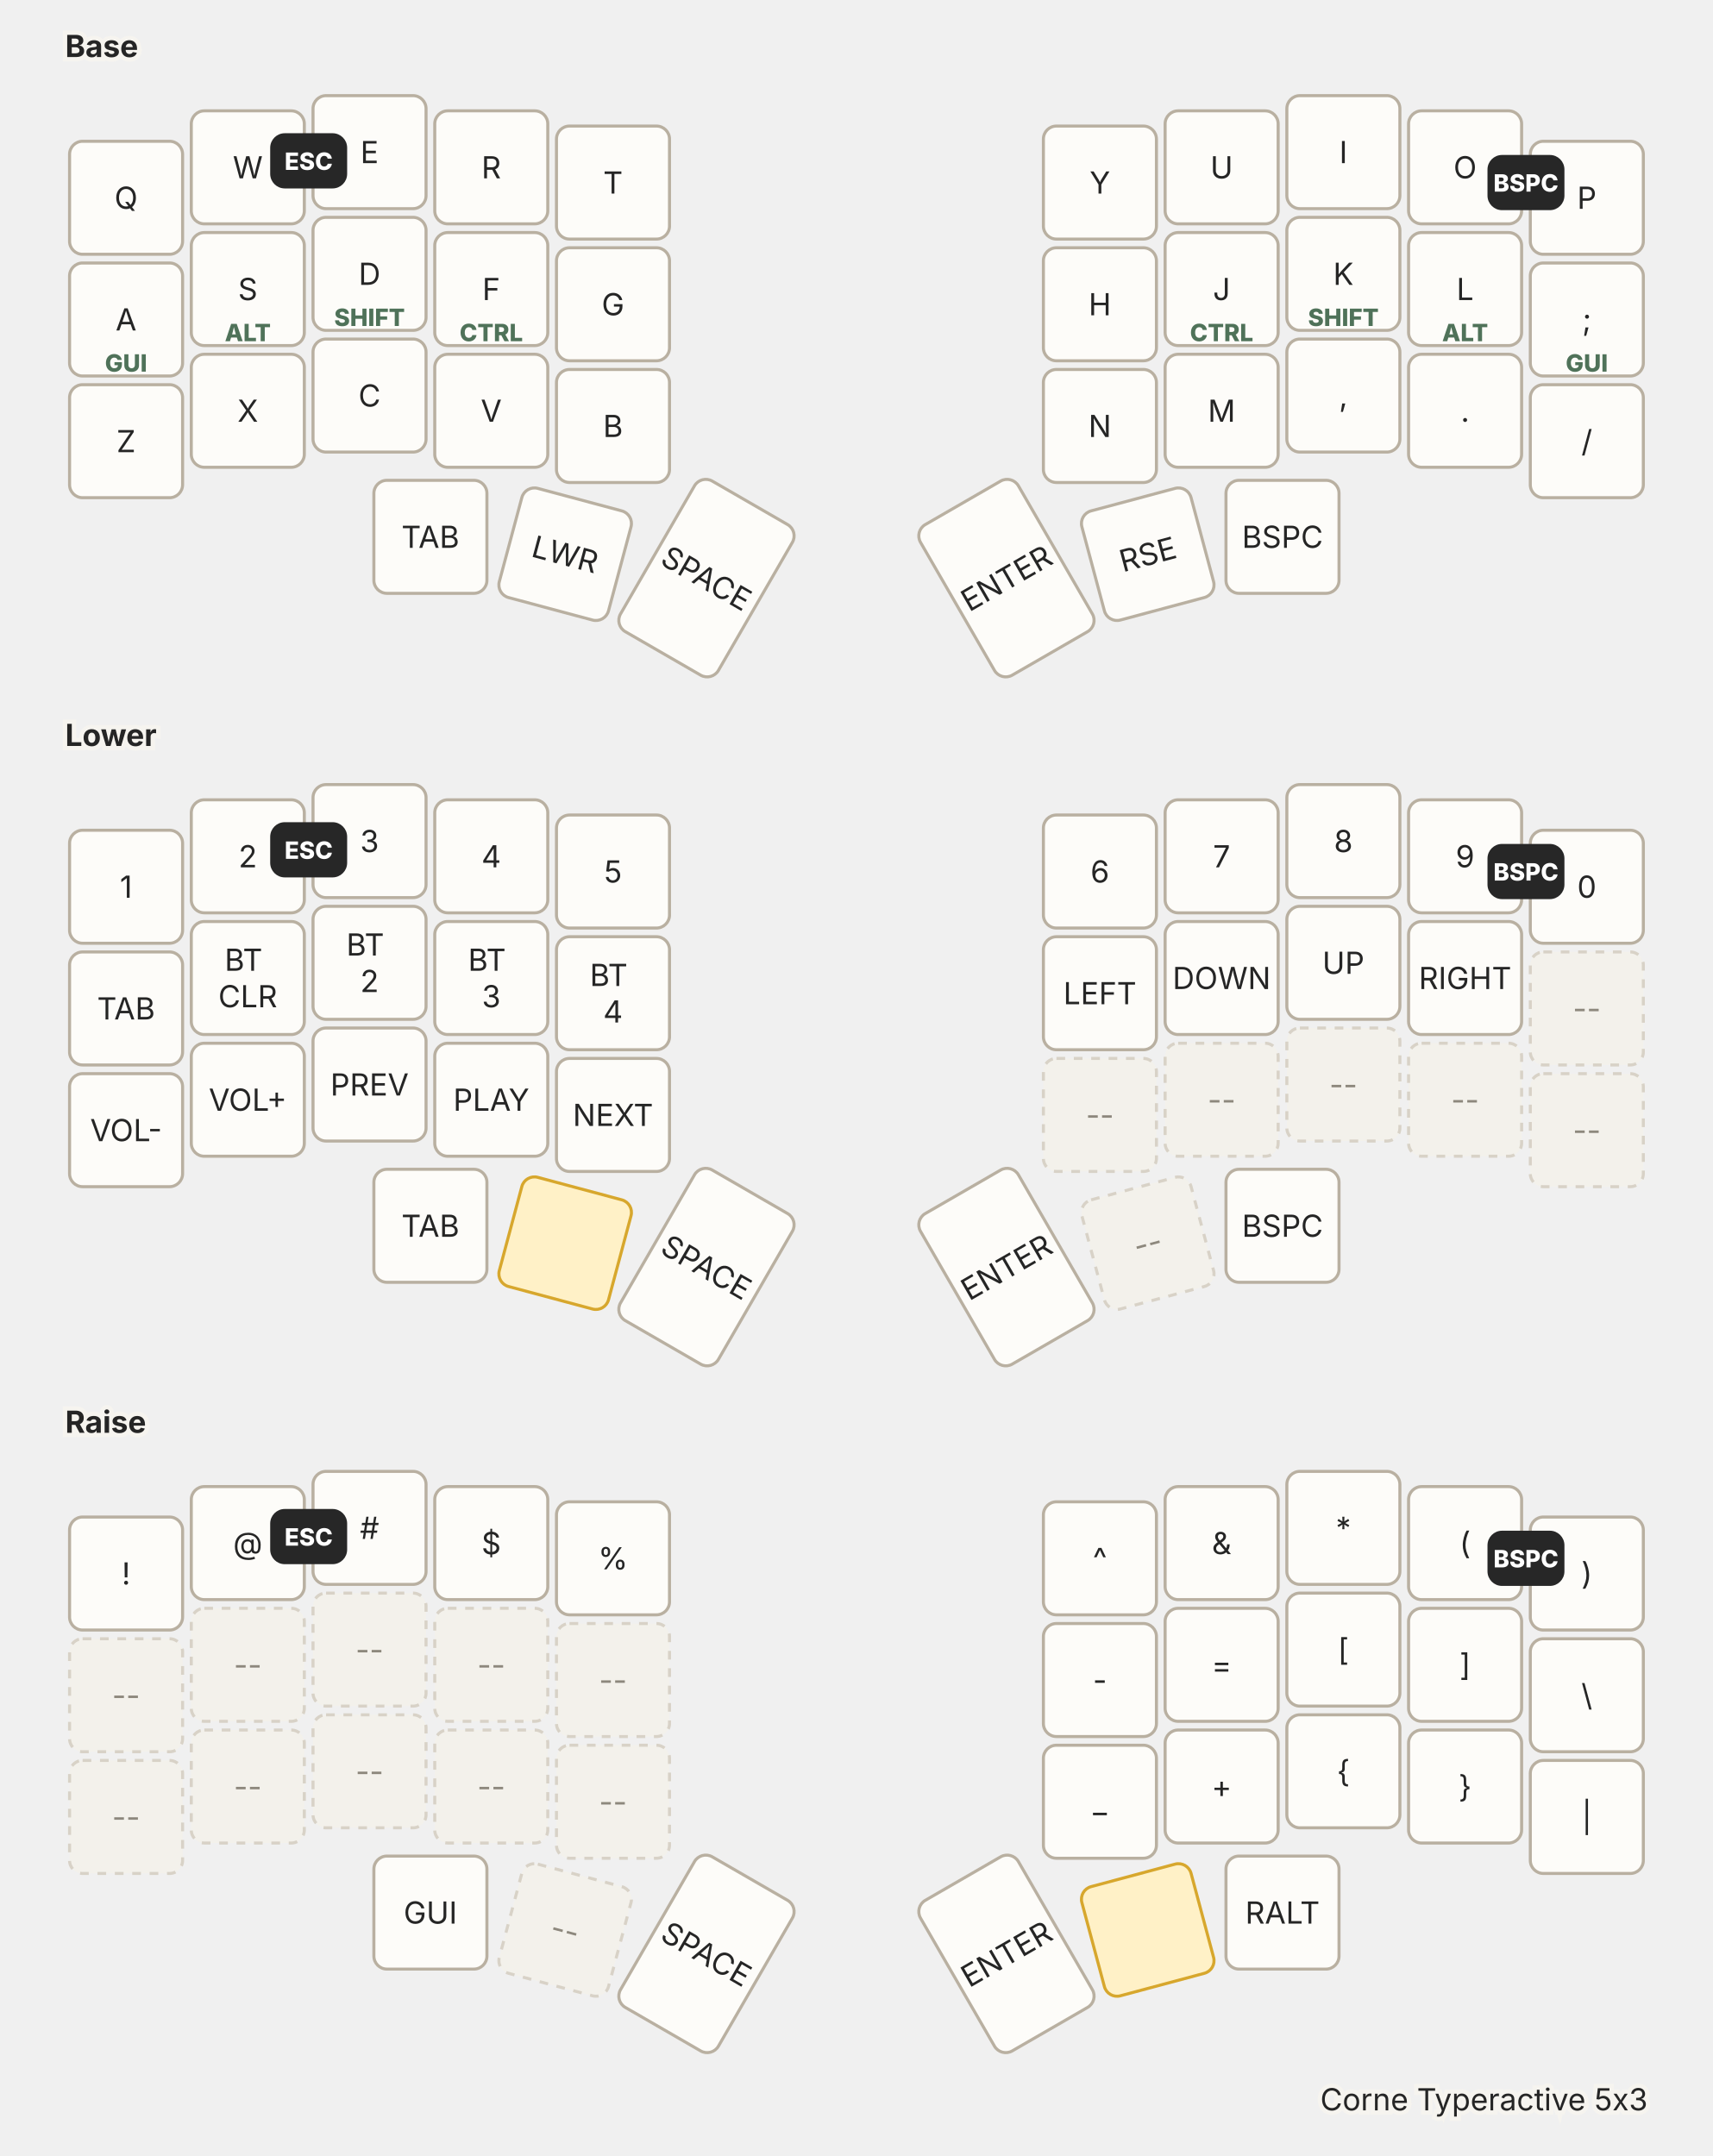
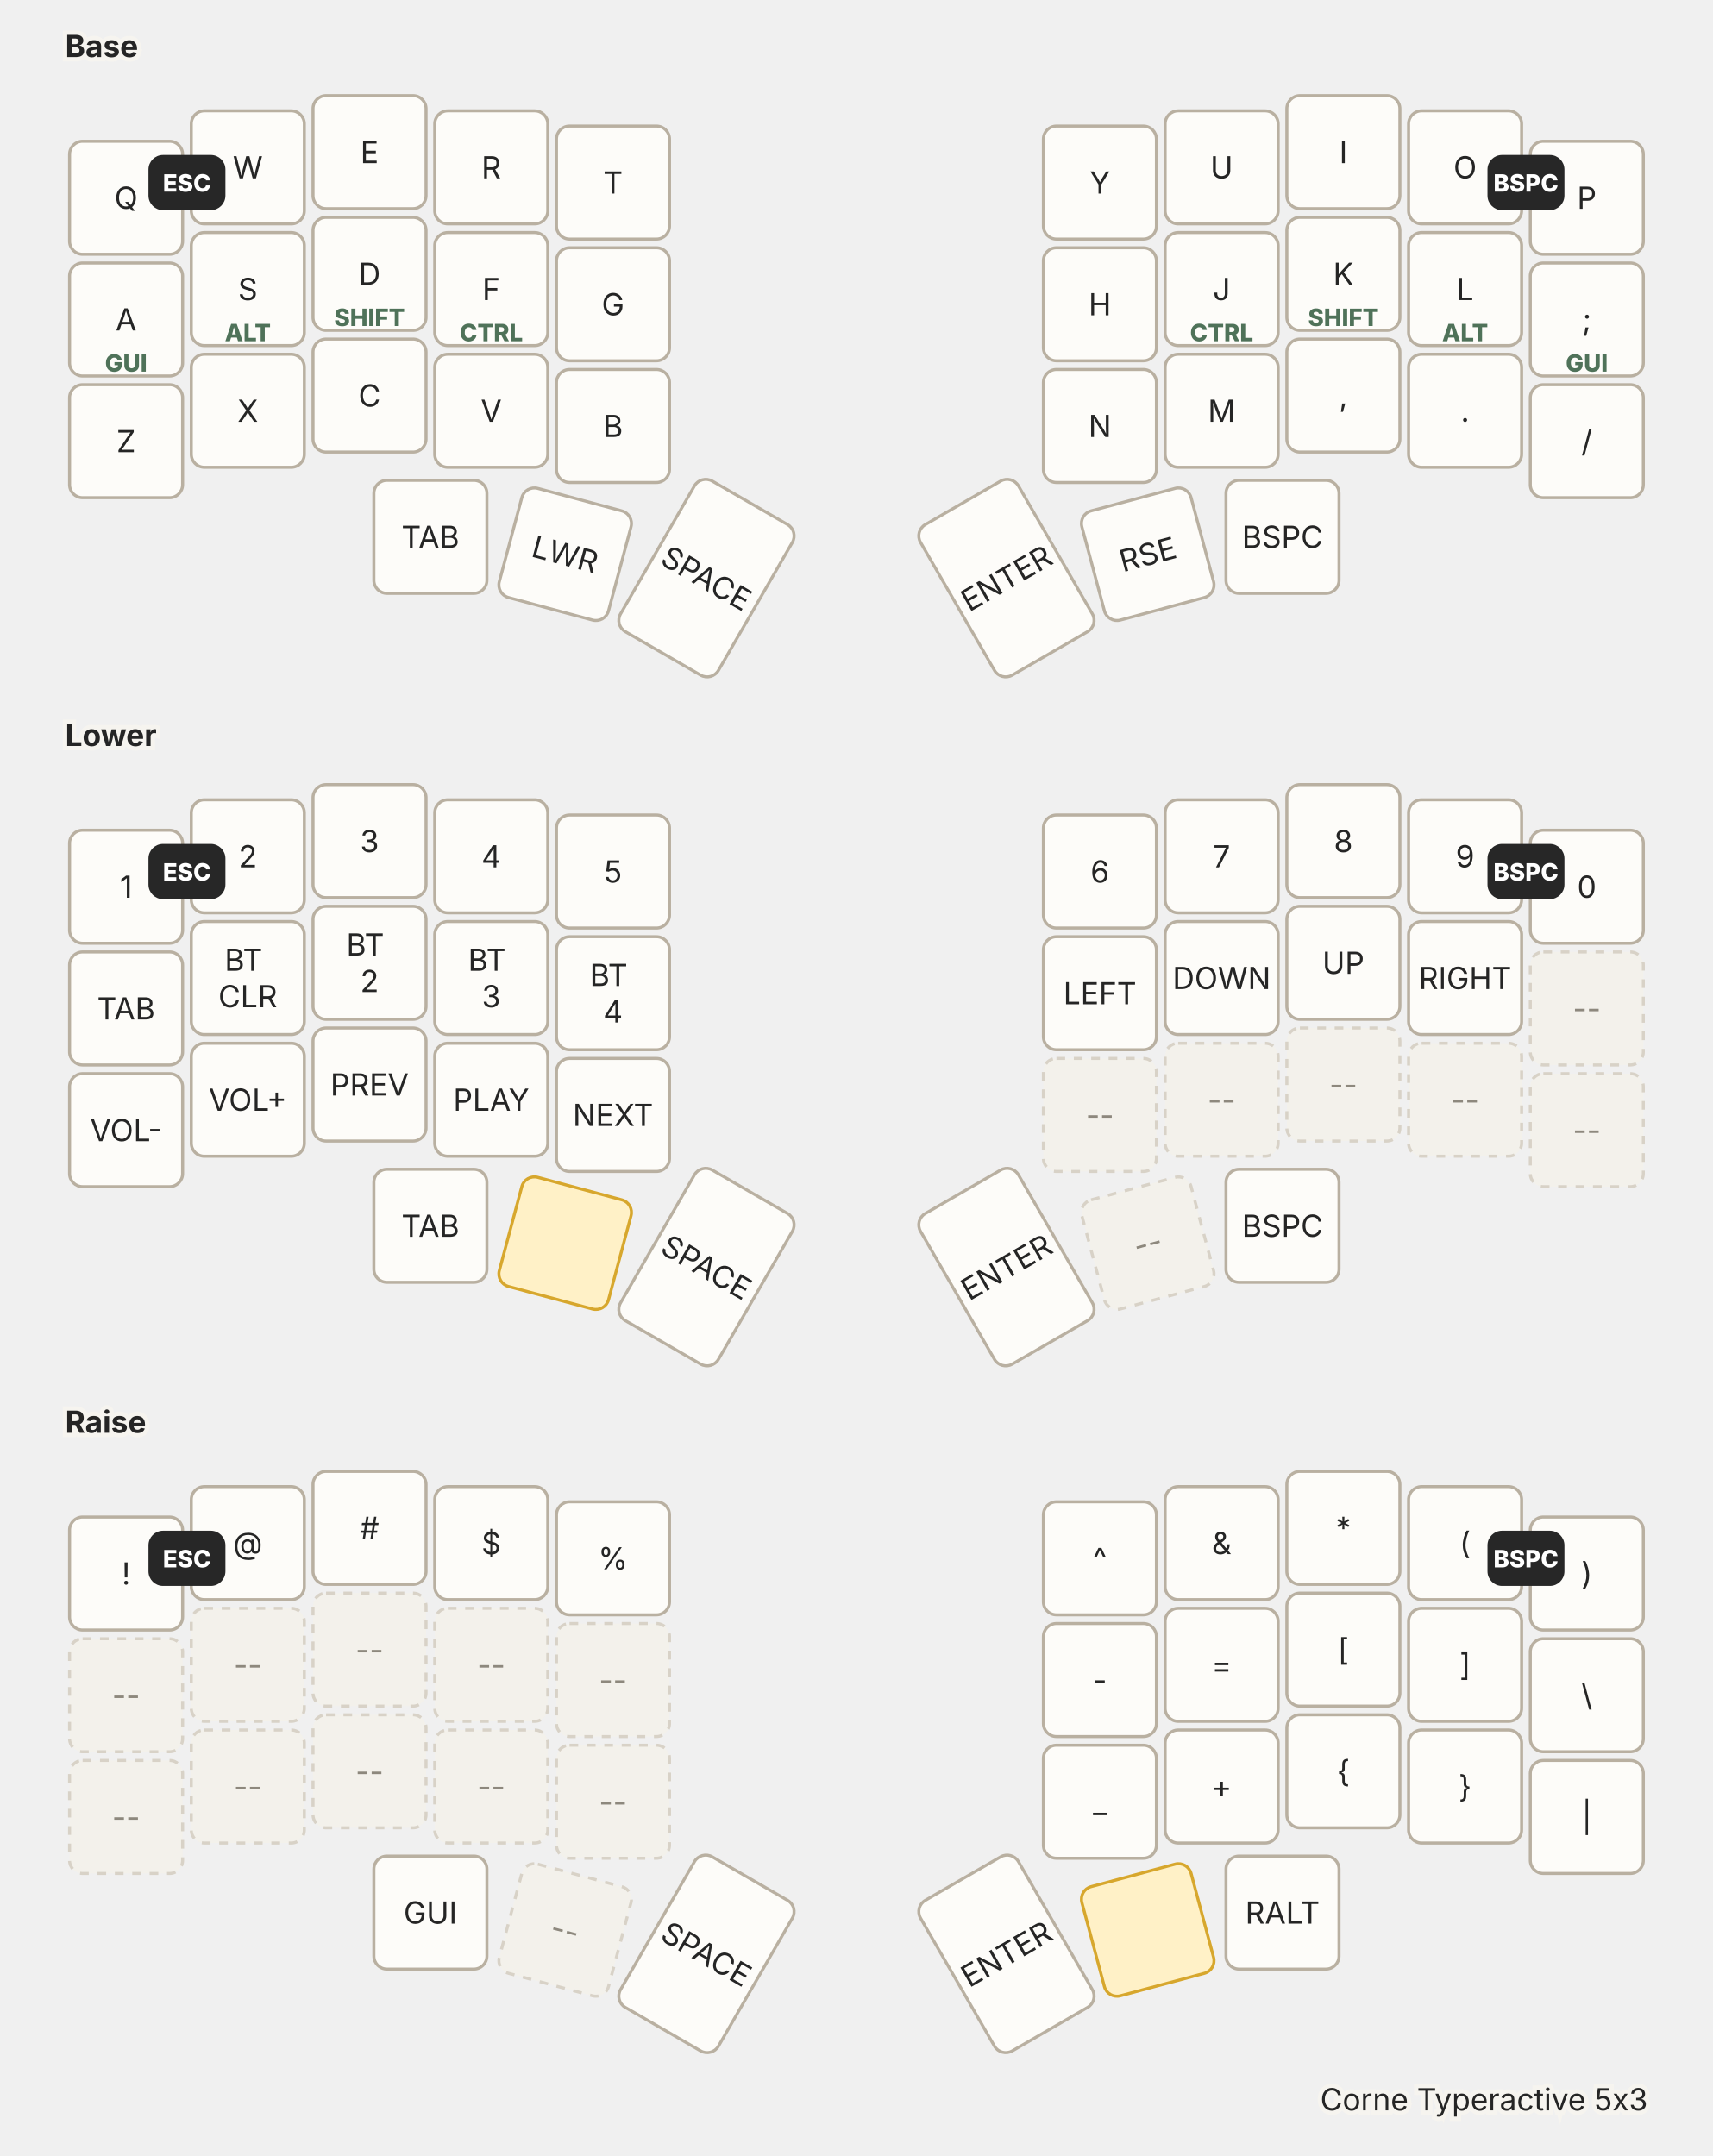
<svg xmlns="http://www.w3.org/2000/svg" width="788" height="992" viewBox="0 0 788 992" class="keymap">
  <style>/* inherit to force styles through use tags */
svg path {
    fill: inherit;
}

/* font and background color specifications */
svg.keymap {
    font-family: SFMono-Regular,Consolas,Liberation Mono,Menlo,monospace;
    font-size: 14px;
    font-kerning: normal;
    text-rendering: optimizeLegibility;
    fill: #24292e;
}

/* default key styling */
rect.key {
    fill: #f6f8fa;
}

rect.key, rect.combo {
    stroke: #c9cccf;
    stroke-width: 1;
}

/* default key side styling, only used is draw_key_sides is set */
rect.side {
    filter: brightness(90%);
}

/* color accent for combo boxes */
rect.combo, rect.combo-separate {
    fill: #cdf;
}

/* color accent for held keys */
rect.held, rect.combo.held {
    fill: #fdd;
}

/* color accent for ghost (optional) keys */
rect.ghost, rect.combo.ghost {
    stroke-dasharray: 4, 4;
    stroke-width: 2;
}

text {
    text-anchor: middle;
    dominant-baseline: middle;
}

/* styling for layer labels */
text.label {
    font-weight: bold;
    text-anchor: start;
    stroke: white;
    stroke-width: 4;
    paint-order: stroke;
}

/* styling for optional footer */
text.footer {
    text-anchor: end;
    dominant-baseline: auto;
    stroke: white;
    stroke-width: 4;
    paint-order: stroke;
}

/* styling for combo tap, and key non-tap label text */
text.combo, text.hold, text.shifted, text.left, text.right, text.tl, text.tr, text.bl, text.br {
    font-size: 11px;
}

text.hold, text.bl, text.br {
    text-anchor: middle;
    dominant-baseline: auto;
}

text.shifted, text.tl, text.tr {
    text-anchor: middle;
    dominant-baseline: hanging;
}

text.left, text.tl, text.bl {
    text-anchor: start;
}

text.right, text.tr, text.br {
    text-anchor: end;
}

text.layer-activator {
    text-decoration: underline;
}

/* styling for hold/shifted label text in combo box */
text.combo.hold, text.combo.shifted, text.combo.left, text.combo.right {
    font-size: 8px;
}

/* lighter symbol for transparent keys */
text.trans {
    fill: #7b7e81;
}

/* styling for combo dendrons */
path.combo {
    stroke-width: 1;
    stroke: gray;
    fill: none;
}

/* Start Tabler Icons Cleanup */
/* cannot use height/width with glyphs */
.icon-tabler &gt; path {
    fill: inherit;
    stroke: inherit;
    stroke-width: 2;
}
/* hide tabler's default box */
.icon-tabler &gt; path[stroke="none"][fill="none"] {
    visibility: hidden;
}
/* End Tabler Icons Cleanup */

svg.keymap {
  font-family: ui-sans-serif, system-ui, -apple-system, BlinkMacSystemFont, "Segoe UI", sans-serif;
  font-size: 14px;
  fill: #252525;
  background: #f6f4ef;
}

rect.key {
  fill: #fdfcf9;
}

rect.key,
rect.combo {
  stroke: #b9b0a1;
  stroke-width: 1.4;
}

rect.held {
  fill: #fff1c7;
  stroke: #d7a72d;
}

rect.trans {
  fill: #f3f1eb;
  stroke: #d8d2c7;
  stroke-dasharray: 4 4;
}

rect.combo {
  fill: #272727;
  stroke: #272727;
}

path.combo {
  stroke: #272727;
  stroke-width: 1.4;
}

text.combo {
  fill: #ffffff;
  font-weight: 800;
}

text.label,
text.footer {
  stroke: #f6f4ef;
  stroke-width: 4;
  paint-order: stroke;
}

text.hold {
  fill: #4f7259;
  font-weight: 800;
}

text.trans {
  fill: #8d887d;
}

text.layer-activator {
  text-decoration: none;
  font-weight: 800;
  fill: #8a6600;
}
</style>
  <g transform="translate(30, 0)" class="layer-Base">
    <text x="0" y="21" class="label" id="Base">Base</text>
    <g transform="translate(0, 42)">
      <g transform="translate(28, 49)" class="key keypos-0">
        <rect rx="6" ry="6" x="-26" y="-26" width="52" height="52" class="key" />
        <text x="0" y="0" class="key tap">Q</text>
      </g>
      <g transform="translate(84, 35)" class="key keypos-1">
        <rect rx="6" ry="6" x="-26" y="-26" width="52" height="52" class="key" />
        <text x="0" y="0" class="key tap">W</text>
      </g>
      <g transform="translate(140, 28)" class="key keypos-2">
        <rect rx="6" ry="6" x="-26" y="-26" width="52" height="52" class="key" />
        <text x="0" y="0" class="key tap">E</text>
      </g>
      <g transform="translate(196, 35)" class="key keypos-3">
        <rect rx="6" ry="6" x="-26" y="-26" width="52" height="52" class="key" />
        <text x="0" y="0" class="key tap">R</text>
      </g>
      <g transform="translate(252, 42)" class="key keypos-4">
        <rect rx="6" ry="6" x="-26" y="-26" width="52" height="52" class="key" />
        <text x="0" y="0" class="key tap">T</text>
      </g>
      <g transform="translate(476, 42)" class="key keypos-5">
        <rect rx="6" ry="6" x="-26" y="-26" width="52" height="52" class="key" />
        <text x="0" y="0" class="key tap">Y</text>
      </g>
      <g transform="translate(532, 35)" class="key keypos-6">
        <rect rx="6" ry="6" x="-26" y="-26" width="52" height="52" class="key" />
        <text x="0" y="0" class="key tap">U</text>
      </g>
      <g transform="translate(588, 28)" class="key keypos-7">
        <rect rx="6" ry="6" x="-26" y="-26" width="52" height="52" class="key" />
        <text x="0" y="0" class="key tap">I</text>
      </g>
      <g transform="translate(644, 35)" class="key keypos-8">
        <rect rx="6" ry="6" x="-26" y="-26" width="52" height="52" class="key" />
        <text x="0" y="0" class="key tap">O</text>
      </g>
      <g transform="translate(700, 49)" class="key keypos-9">
        <rect rx="6" ry="6" x="-26" y="-26" width="52" height="52" class="key" />
        <text x="0" y="0" class="key tap">P</text>
      </g>
      <g transform="translate(28, 105)" class="key keypos-10">
        <rect rx="6" ry="6" x="-26" y="-26" width="52" height="52" class="key" />
        <text x="0" y="0" class="key tap">A</text>
        <text x="0" y="24" class="key hold">GUI</text>
      </g>
      <g transform="translate(84, 91)" class="key keypos-11">
        <rect rx="6" ry="6" x="-26" y="-26" width="52" height="52" class="key" />
        <text x="0" y="0" class="key tap">S</text>
        <text x="0" y="24" class="key hold">ALT</text>
      </g>
      <g transform="translate(140, 84)" class="key keypos-12">
        <rect rx="6" ry="6" x="-26" y="-26" width="52" height="52" class="key" />
        <text x="0" y="0" class="key tap">D</text>
        <text x="0" y="24" class="key hold">SHIFT</text>
      </g>
      <g transform="translate(196, 91)" class="key keypos-13">
        <rect rx="6" ry="6" x="-26" y="-26" width="52" height="52" class="key" />
        <text x="0" y="0" class="key tap">F</text>
        <text x="0" y="24" class="key hold">CTRL</text>
      </g>
      <g transform="translate(252, 98)" class="key keypos-14">
        <rect rx="6" ry="6" x="-26" y="-26" width="52" height="52" class="key" />
        <text x="0" y="0" class="key tap">G</text>
      </g>
      <g transform="translate(476, 98)" class="key keypos-15">
        <rect rx="6" ry="6" x="-26" y="-26" width="52" height="52" class="key" />
        <text x="0" y="0" class="key tap">H</text>
      </g>
      <g transform="translate(532, 91)" class="key keypos-16">
        <rect rx="6" ry="6" x="-26" y="-26" width="52" height="52" class="key" />
        <text x="0" y="0" class="key tap">J</text>
        <text x="0" y="24" class="key hold">CTRL</text>
      </g>
      <g transform="translate(588, 84)" class="key keypos-17">
        <rect rx="6" ry="6" x="-26" y="-26" width="52" height="52" class="key" />
        <text x="0" y="0" class="key tap">K</text>
        <text x="0" y="24" class="key hold">SHIFT</text>
      </g>
      <g transform="translate(644, 91)" class="key keypos-18">
        <rect rx="6" ry="6" x="-26" y="-26" width="52" height="52" class="key" />
        <text x="0" y="0" class="key tap">L</text>
        <text x="0" y="24" class="key hold">ALT</text>
      </g>
      <g transform="translate(700, 105)" class="key keypos-19">
        <rect rx="6" ry="6" x="-26" y="-26" width="52" height="52" class="key" />
        <text x="0" y="0" class="key tap">;</text>
        <text x="0" y="24" class="key hold">GUI</text>
      </g>
      <g transform="translate(28, 161)" class="key keypos-20">
        <rect rx="6" ry="6" x="-26" y="-26" width="52" height="52" class="key" />
        <text x="0" y="0" class="key tap">Z</text>
      </g>
      <g transform="translate(84, 147)" class="key keypos-21">
        <rect rx="6" ry="6" x="-26" y="-26" width="52" height="52" class="key" />
        <text x="0" y="0" class="key tap">X</text>
      </g>
      <g transform="translate(140, 140)" class="key keypos-22">
        <rect rx="6" ry="6" x="-26" y="-26" width="52" height="52" class="key" />
        <text x="0" y="0" class="key tap">C</text>
      </g>
      <g transform="translate(196, 147)" class="key keypos-23">
        <rect rx="6" ry="6" x="-26" y="-26" width="52" height="52" class="key" />
        <text x="0" y="0" class="key tap">V</text>
      </g>
      <g transform="translate(252, 154)" class="key keypos-24">
        <rect rx="6" ry="6" x="-26" y="-26" width="52" height="52" class="key" />
        <text x="0" y="0" class="key tap">B</text>
      </g>
      <g transform="translate(476, 154)" class="key keypos-25">
        <rect rx="6" ry="6" x="-26" y="-26" width="52" height="52" class="key" />
        <text x="0" y="0" class="key tap">N</text>
      </g>
      <g transform="translate(532, 147)" class="key keypos-26">
        <rect rx="6" ry="6" x="-26" y="-26" width="52" height="52" class="key" />
        <text x="0" y="0" class="key tap">M</text>
      </g>
      <g transform="translate(588, 140)" class="key keypos-27">
        <rect rx="6" ry="6" x="-26" y="-26" width="52" height="52" class="key" />
        <text x="0" y="0" class="key tap">,</text>
      </g>
      <g transform="translate(644, 147)" class="key keypos-28">
        <rect rx="6" ry="6" x="-26" y="-26" width="52" height="52" class="key" />
        <text x="0" y="0" class="key tap">.</text>
      </g>
      <g transform="translate(700, 161)" class="key keypos-29">
        <rect rx="6" ry="6" x="-26" y="-26" width="52" height="52" class="key" />
        <text x="0" y="0" class="key tap">/</text>
      </g>
      <g transform="translate(168, 205)" class="key keypos-30">
        <rect rx="6" ry="6" x="-26" y="-26" width="52" height="52" class="key" />
        <text x="0" y="0" class="key tap">TAB</text>
      </g>
      <g transform="translate(230, 213) rotate(15.0)" class="key keypos-31">
        <rect rx="6" ry="6" x="-26" y="-26" width="52" height="52" class="key" />
        <text x="0" y="0" class="key tap">LWR</text>
      </g>
      <g transform="translate(295, 224) rotate(30.0)" class="key keypos-32">
        <rect rx="6" ry="6" x="-26" y="-40" width="52" height="80" class="key" />
        <text x="0" y="0" class="key tap">SPACE</text>
      </g>
      <g transform="translate(433, 224) rotate(-30.0)" class="key keypos-33">
        <rect rx="6" ry="6" x="-26" y="-40" width="52" height="80" class="key" />
        <text x="0" y="0" class="key tap">ENTER</text>
      </g>
      <g transform="translate(498, 213) rotate(-15.0)" class="key keypos-34">
        <rect rx="6" ry="6" x="-26" y="-26" width="52" height="52" class="key" />
        <text x="0" y="0" class="key tap">RSE</text>
      </g>
      <g transform="translate(560, 205)" class="key keypos-35">
        <rect rx="6" ry="6" x="-26" y="-26" width="52" height="52" class="key" />
        <text x="0" y="0" class="key tap">BSPC</text>
      </g>
      <g class="combo combopos-0">
-         <rect rx="6" ry="6" x="95" y="20" width="34" height="24" class="combo" />
-         <text x="112" y="32" class="combo tap">ESC</text>
+         <rect rx="6" ry="6" x="39" y="30" width="34" height="24" class="combo" />
+         <text x="56" y="42" class="combo tap">ESC</text>
      </g>
      <g class="combo combopos-1">
        <rect rx="6" ry="6" x="655" y="30" width="34" height="24" class="combo" />
        <text x="672" y="42" class="combo tap">BSPC</text>
      </g>
    </g>
  </g>
  <g transform="translate(30, 317)" class="layer-Lower">
    <text x="0" y="21" class="label" id="Lower">Lower</text>
    <g transform="translate(0, 42)">
      <g transform="translate(28, 49)" class="key keypos-0">
        <rect rx="6" ry="6" x="-26" y="-26" width="52" height="52" class="key" />
        <text x="0" y="0" class="key tap">1</text>
      </g>
      <g transform="translate(84, 35)" class="key keypos-1">
        <rect rx="6" ry="6" x="-26" y="-26" width="52" height="52" class="key" />
        <text x="0" y="0" class="key tap">2</text>
      </g>
      <g transform="translate(140, 28)" class="key keypos-2">
        <rect rx="6" ry="6" x="-26" y="-26" width="52" height="52" class="key" />
        <text x="0" y="0" class="key tap">3</text>
      </g>
      <g transform="translate(196, 35)" class="key keypos-3">
        <rect rx="6" ry="6" x="-26" y="-26" width="52" height="52" class="key" />
        <text x="0" y="0" class="key tap">4</text>
      </g>
      <g transform="translate(252, 42)" class="key keypos-4">
        <rect rx="6" ry="6" x="-26" y="-26" width="52" height="52" class="key" />
        <text x="0" y="0" class="key tap">5</text>
      </g>
      <g transform="translate(476, 42)" class="key keypos-5">
        <rect rx="6" ry="6" x="-26" y="-26" width="52" height="52" class="key" />
        <text x="0" y="0" class="key tap">6</text>
      </g>
      <g transform="translate(532, 35)" class="key keypos-6">
        <rect rx="6" ry="6" x="-26" y="-26" width="52" height="52" class="key" />
        <text x="0" y="0" class="key tap">7</text>
      </g>
      <g transform="translate(588, 28)" class="key keypos-7">
        <rect rx="6" ry="6" x="-26" y="-26" width="52" height="52" class="key" />
        <text x="0" y="0" class="key tap">8</text>
      </g>
      <g transform="translate(644, 35)" class="key keypos-8">
        <rect rx="6" ry="6" x="-26" y="-26" width="52" height="52" class="key" />
        <text x="0" y="0" class="key tap">9</text>
      </g>
      <g transform="translate(700, 49)" class="key keypos-9">
        <rect rx="6" ry="6" x="-26" y="-26" width="52" height="52" class="key" />
        <text x="0" y="0" class="key tap">0</text>
      </g>
      <g transform="translate(28, 105)" class="key keypos-10">
        <rect rx="6" ry="6" x="-26" y="-26" width="52" height="52" class="key" />
        <text x="0" y="0" class="key tap">TAB</text>
      </g>
      <g transform="translate(84, 91)" class="key keypos-11">
        <rect rx="6" ry="6" x="-26" y="-26" width="52" height="52" class="key" />
        <text x="0" y="0" class="key tap">
          <tspan x="0" dy="-0.6em">BT</tspan>
          <tspan x="0" dy="1.2em">CLR</tspan>
        </text>
      </g>
      <g transform="translate(140, 84)" class="key keypos-12">
        <rect rx="6" ry="6" x="-26" y="-26" width="52" height="52" class="key" />
        <text x="0" y="0" class="key tap">
          <tspan x="0" dy="-0.6em">BT</tspan>
          <tspan x="0" dy="1.2em">2</tspan>
        </text>
      </g>
      <g transform="translate(196, 91)" class="key keypos-13">
        <rect rx="6" ry="6" x="-26" y="-26" width="52" height="52" class="key" />
        <text x="0" y="0" class="key tap">
          <tspan x="0" dy="-0.6em">BT</tspan>
          <tspan x="0" dy="1.2em">3</tspan>
        </text>
      </g>
      <g transform="translate(252, 98)" class="key keypos-14">
        <rect rx="6" ry="6" x="-26" y="-26" width="52" height="52" class="key" />
        <text x="0" y="0" class="key tap">
          <tspan x="0" dy="-0.6em">BT</tspan>
          <tspan x="0" dy="1.2em">4</tspan>
        </text>
      </g>
      <g transform="translate(476, 98)" class="key keypos-15">
        <rect rx="6" ry="6" x="-26" y="-26" width="52" height="52" class="key" />
        <text x="0" y="0" class="key tap">LEFT</text>
      </g>
      <g transform="translate(532, 91)" class="key keypos-16">
        <rect rx="6" ry="6" x="-26" y="-26" width="52" height="52" class="key" />
        <text x="0" y="0" class="key tap">DOWN</text>
      </g>
      <g transform="translate(588, 84)" class="key keypos-17">
        <rect rx="6" ry="6" x="-26" y="-26" width="52" height="52" class="key" />
        <text x="0" y="0" class="key tap">UP</text>
      </g>
      <g transform="translate(644, 91)" class="key keypos-18">
        <rect rx="6" ry="6" x="-26" y="-26" width="52" height="52" class="key" />
        <text x="0" y="0" class="key tap">RIGHT</text>
      </g>
      <g transform="translate(700, 105)" class="key trans keypos-19">
        <rect rx="6" ry="6" x="-26" y="-26" width="52" height="52" class="key trans" />
        <text x="0" y="0" class="key trans tap">--</text>
      </g>
      <g transform="translate(28, 161)" class="key keypos-20">
        <rect rx="6" ry="6" x="-26" y="-26" width="52" height="52" class="key" />
        <text x="0" y="0" class="key tap">VOL-</text>
      </g>
      <g transform="translate(84, 147)" class="key keypos-21">
        <rect rx="6" ry="6" x="-26" y="-26" width="52" height="52" class="key" />
        <text x="0" y="0" class="key tap">VOL+</text>
      </g>
      <g transform="translate(140, 140)" class="key keypos-22">
        <rect rx="6" ry="6" x="-26" y="-26" width="52" height="52" class="key" />
        <text x="0" y="0" class="key tap">PREV</text>
      </g>
      <g transform="translate(196, 147)" class="key keypos-23">
        <rect rx="6" ry="6" x="-26" y="-26" width="52" height="52" class="key" />
        <text x="0" y="0" class="key tap">PLAY</text>
      </g>
      <g transform="translate(252, 154)" class="key keypos-24">
        <rect rx="6" ry="6" x="-26" y="-26" width="52" height="52" class="key" />
        <text x="0" y="0" class="key tap">NEXT</text>
      </g>
      <g transform="translate(476, 154)" class="key trans keypos-25">
        <rect rx="6" ry="6" x="-26" y="-26" width="52" height="52" class="key trans" />
        <text x="0" y="0" class="key trans tap">--</text>
      </g>
      <g transform="translate(532, 147)" class="key trans keypos-26">
        <rect rx="6" ry="6" x="-26" y="-26" width="52" height="52" class="key trans" />
        <text x="0" y="0" class="key trans tap">--</text>
      </g>
      <g transform="translate(588, 140)" class="key trans keypos-27">
        <rect rx="6" ry="6" x="-26" y="-26" width="52" height="52" class="key trans" />
        <text x="0" y="0" class="key trans tap">--</text>
      </g>
      <g transform="translate(644, 147)" class="key trans keypos-28">
        <rect rx="6" ry="6" x="-26" y="-26" width="52" height="52" class="key trans" />
        <text x="0" y="0" class="key trans tap">--</text>
      </g>
      <g transform="translate(700, 161)" class="key trans keypos-29">
        <rect rx="6" ry="6" x="-26" y="-26" width="52" height="52" class="key trans" />
        <text x="0" y="0" class="key trans tap">--</text>
      </g>
      <g transform="translate(168, 205)" class="key keypos-30">
        <rect rx="6" ry="6" x="-26" y="-26" width="52" height="52" class="key" />
        <text x="0" y="0" class="key tap">TAB</text>
      </g>
      <g transform="translate(230, 213) rotate(15.0)" class="key held keypos-31">
        <rect rx="6" ry="6" x="-26" y="-26" width="52" height="52" class="key held" />
      </g>
      <g transform="translate(295, 224) rotate(30.0)" class="key keypos-32">
        <rect rx="6" ry="6" x="-26" y="-40" width="52" height="80" class="key" />
        <text x="0" y="0" class="key tap">SPACE</text>
      </g>
      <g transform="translate(433, 224) rotate(-30.0)" class="key keypos-33">
        <rect rx="6" ry="6" x="-26" y="-40" width="52" height="80" class="key" />
        <text x="0" y="0" class="key tap">ENTER</text>
      </g>
      <g transform="translate(498, 213) rotate(-15.0)" class="key trans keypos-34">
        <rect rx="6" ry="6" x="-26" y="-26" width="52" height="52" class="key trans" />
        <text x="0" y="0" class="key trans tap">--</text>
      </g>
      <g transform="translate(560, 205)" class="key keypos-35">
        <rect rx="6" ry="6" x="-26" y="-26" width="52" height="52" class="key" />
        <text x="0" y="0" class="key tap">BSPC</text>
      </g>
      <g class="combo combopos-0">
-         <rect rx="6" ry="6" x="95" y="20" width="34" height="24" class="combo" />
-         <text x="112" y="32" class="combo tap">ESC</text>
+         <rect rx="6" ry="6" x="39" y="30" width="34" height="24" class="combo" />
+         <text x="56" y="42" class="combo tap">ESC</text>
      </g>
      <g class="combo combopos-1">
        <rect rx="6" ry="6" x="655" y="30" width="34" height="24" class="combo" />
        <text x="672" y="42" class="combo tap">BSPC</text>
      </g>
    </g>
  </g>
  <g transform="translate(30, 633)" class="layer-Raise">
    <text x="0" y="21" class="label" id="Raise">Raise</text>
    <g transform="translate(0, 42)">
      <g transform="translate(28, 49)" class="key keypos-0">
        <rect rx="6" ry="6" x="-26" y="-26" width="52" height="52" class="key" />
        <text x="0" y="0" class="key tap">!</text>
      </g>
      <g transform="translate(84, 35)" class="key keypos-1">
        <rect rx="6" ry="6" x="-26" y="-26" width="52" height="52" class="key" />
        <text x="0" y="0" class="key tap">@</text>
      </g>
      <g transform="translate(140, 28)" class="key keypos-2">
        <rect rx="6" ry="6" x="-26" y="-26" width="52" height="52" class="key" />
        <text x="0" y="0" class="key tap">#</text>
      </g>
      <g transform="translate(196, 35)" class="key keypos-3">
        <rect rx="6" ry="6" x="-26" y="-26" width="52" height="52" class="key" />
        <text x="0" y="0" class="key tap">$</text>
      </g>
      <g transform="translate(252, 42)" class="key keypos-4">
        <rect rx="6" ry="6" x="-26" y="-26" width="52" height="52" class="key" />
        <text x="0" y="0" class="key tap">%</text>
      </g>
      <g transform="translate(476, 42)" class="key keypos-5">
        <rect rx="6" ry="6" x="-26" y="-26" width="52" height="52" class="key" />
        <text x="0" y="0" class="key tap">^</text>
      </g>
      <g transform="translate(532, 35)" class="key keypos-6">
        <rect rx="6" ry="6" x="-26" y="-26" width="52" height="52" class="key" />
        <text x="0" y="0" class="key tap">&amp;</text>
      </g>
      <g transform="translate(588, 28)" class="key keypos-7">
        <rect rx="6" ry="6" x="-26" y="-26" width="52" height="52" class="key" />
        <text x="0" y="0" class="key tap">*</text>
      </g>
      <g transform="translate(644, 35)" class="key keypos-8">
        <rect rx="6" ry="6" x="-26" y="-26" width="52" height="52" class="key" />
        <text x="0" y="0" class="key tap">(</text>
      </g>
      <g transform="translate(700, 49)" class="key keypos-9">
        <rect rx="6" ry="6" x="-26" y="-26" width="52" height="52" class="key" />
        <text x="0" y="0" class="key tap">)</text>
      </g>
      <g transform="translate(28, 105)" class="key trans keypos-10">
        <rect rx="6" ry="6" x="-26" y="-26" width="52" height="52" class="key trans" />
        <text x="0" y="0" class="key trans tap">--</text>
      </g>
      <g transform="translate(84, 91)" class="key trans keypos-11">
        <rect rx="6" ry="6" x="-26" y="-26" width="52" height="52" class="key trans" />
        <text x="0" y="0" class="key trans tap">--</text>
      </g>
      <g transform="translate(140, 84)" class="key trans keypos-12">
        <rect rx="6" ry="6" x="-26" y="-26" width="52" height="52" class="key trans" />
        <text x="0" y="0" class="key trans tap">--</text>
      </g>
      <g transform="translate(196, 91)" class="key trans keypos-13">
        <rect rx="6" ry="6" x="-26" y="-26" width="52" height="52" class="key trans" />
        <text x="0" y="0" class="key trans tap">--</text>
      </g>
      <g transform="translate(252, 98)" class="key trans keypos-14">
        <rect rx="6" ry="6" x="-26" y="-26" width="52" height="52" class="key trans" />
        <text x="0" y="0" class="key trans tap">--</text>
      </g>
      <g transform="translate(476, 98)" class="key keypos-15">
        <rect rx="6" ry="6" x="-26" y="-26" width="52" height="52" class="key" />
        <text x="0" y="0" class="key tap">-</text>
      </g>
      <g transform="translate(532, 91)" class="key keypos-16">
        <rect rx="6" ry="6" x="-26" y="-26" width="52" height="52" class="key" />
        <text x="0" y="0" class="key tap">=</text>
      </g>
      <g transform="translate(588, 84)" class="key keypos-17">
        <rect rx="6" ry="6" x="-26" y="-26" width="52" height="52" class="key" />
        <text x="0" y="0" class="key tap">[</text>
      </g>
      <g transform="translate(644, 91)" class="key keypos-18">
        <rect rx="6" ry="6" x="-26" y="-26" width="52" height="52" class="key" />
        <text x="0" y="0" class="key tap">]</text>
      </g>
      <g transform="translate(700, 105)" class="key keypos-19">
        <rect rx="6" ry="6" x="-26" y="-26" width="52" height="52" class="key" />
        <text x="0" y="0" class="key tap">\</text>
      </g>
      <g transform="translate(28, 161)" class="key trans keypos-20">
        <rect rx="6" ry="6" x="-26" y="-26" width="52" height="52" class="key trans" />
        <text x="0" y="0" class="key trans tap">--</text>
      </g>
      <g transform="translate(84, 147)" class="key trans keypos-21">
        <rect rx="6" ry="6" x="-26" y="-26" width="52" height="52" class="key trans" />
        <text x="0" y="0" class="key trans tap">--</text>
      </g>
      <g transform="translate(140, 140)" class="key trans keypos-22">
        <rect rx="6" ry="6" x="-26" y="-26" width="52" height="52" class="key trans" />
        <text x="0" y="0" class="key trans tap">--</text>
      </g>
      <g transform="translate(196, 147)" class="key trans keypos-23">
        <rect rx="6" ry="6" x="-26" y="-26" width="52" height="52" class="key trans" />
        <text x="0" y="0" class="key trans tap">--</text>
      </g>
      <g transform="translate(252, 154)" class="key trans keypos-24">
        <rect rx="6" ry="6" x="-26" y="-26" width="52" height="52" class="key trans" />
        <text x="0" y="0" class="key trans tap">--</text>
      </g>
      <g transform="translate(476, 154)" class="key keypos-25">
        <rect rx="6" ry="6" x="-26" y="-26" width="52" height="52" class="key" />
        <text x="0" y="0" class="key tap">_</text>
      </g>
      <g transform="translate(532, 147)" class="key keypos-26">
        <rect rx="6" ry="6" x="-26" y="-26" width="52" height="52" class="key" />
        <text x="0" y="0" class="key tap">+</text>
      </g>
      <g transform="translate(588, 140)" class="key keypos-27">
        <rect rx="6" ry="6" x="-26" y="-26" width="52" height="52" class="key" />
        <text x="0" y="0" class="key tap">{</text>
      </g>
      <g transform="translate(644, 147)" class="key keypos-28">
        <rect rx="6" ry="6" x="-26" y="-26" width="52" height="52" class="key" />
        <text x="0" y="0" class="key tap">}</text>
      </g>
      <g transform="translate(700, 161)" class="key keypos-29">
        <rect rx="6" ry="6" x="-26" y="-26" width="52" height="52" class="key" />
        <text x="0" y="0" class="key tap">|</text>
      </g>
      <g transform="translate(168, 205)" class="key keypos-30">
        <rect rx="6" ry="6" x="-26" y="-26" width="52" height="52" class="key" />
        <text x="0" y="0" class="key tap">GUI</text>
      </g>
      <g transform="translate(230, 213) rotate(15.0)" class="key trans keypos-31">
        <rect rx="6" ry="6" x="-26" y="-26" width="52" height="52" class="key trans" />
        <text x="0" y="0" class="key trans tap">--</text>
      </g>
      <g transform="translate(295, 224) rotate(30.0)" class="key keypos-32">
        <rect rx="6" ry="6" x="-26" y="-40" width="52" height="80" class="key" />
        <text x="0" y="0" class="key tap">SPACE</text>
      </g>
      <g transform="translate(433, 224) rotate(-30.0)" class="key keypos-33">
        <rect rx="6" ry="6" x="-26" y="-40" width="52" height="80" class="key" />
        <text x="0" y="0" class="key tap">ENTER</text>
      </g>
      <g transform="translate(498, 213) rotate(-15.0)" class="key held keypos-34">
        <rect rx="6" ry="6" x="-26" y="-26" width="52" height="52" class="key held" />
      </g>
      <g transform="translate(560, 205)" class="key keypos-35">
        <rect rx="6" ry="6" x="-26" y="-26" width="52" height="52" class="key" />
        <text x="0" y="0" class="key tap">RALT</text>
      </g>
      <g class="combo combopos-0">
-         <rect rx="6" ry="6" x="95" y="20" width="34" height="24" class="combo" />
-         <text x="112" y="32" class="combo tap">ESC</text>
+         <rect rx="6" ry="6" x="39" y="30" width="34" height="24" class="combo" />
+         <text x="56" y="42" class="combo tap">ESC</text>
      </g>
      <g class="combo combopos-1">
        <rect rx="6" ry="6" x="655" y="30" width="34" height="24" class="combo" />
        <text x="672" y="42" class="combo tap">BSPC</text>
      </g>
    </g>
  </g>
  <text x="758.0" y="971.0" class="footer">Corne Typeractive 5x3</text>
</svg>
